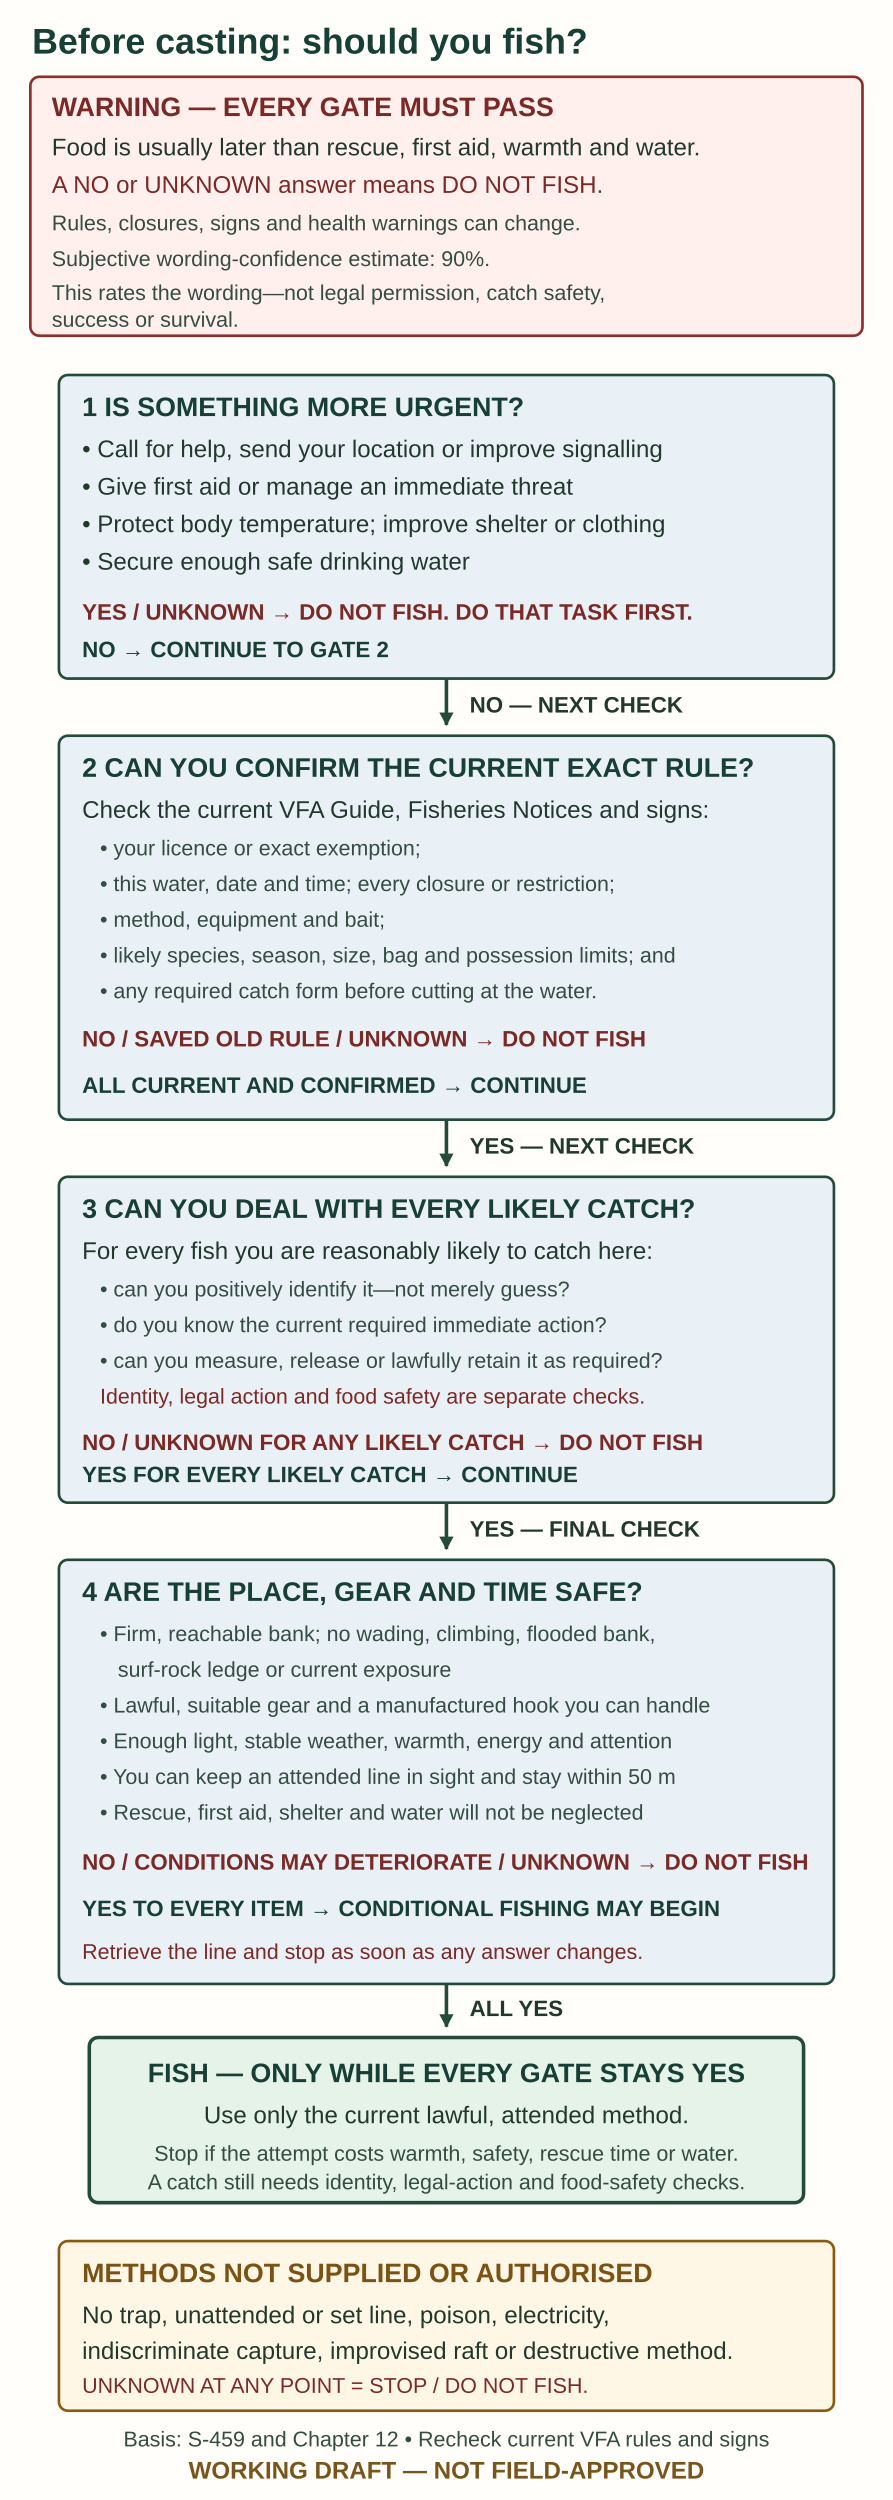
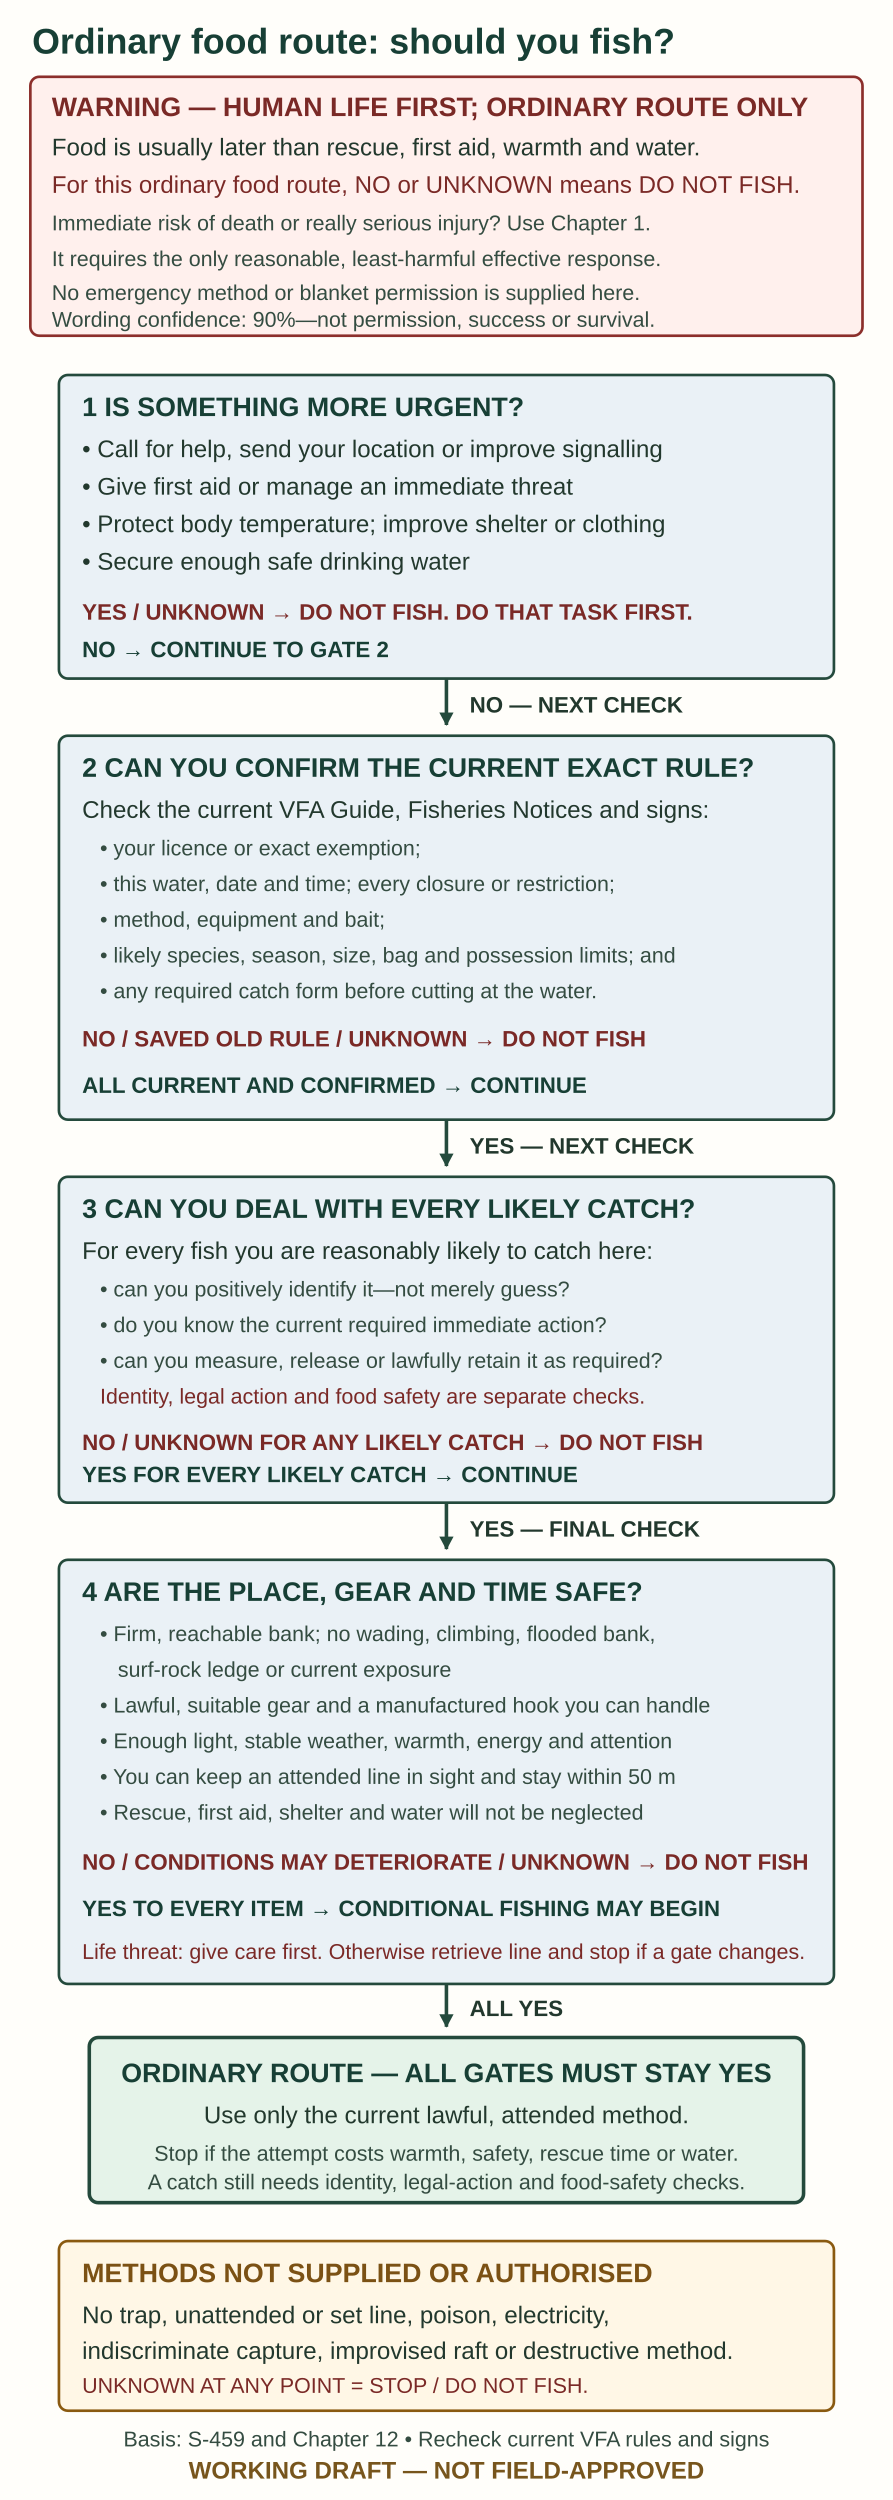
<svg xmlns="http://www.w3.org/2000/svg" width="1000" height="2800" viewBox="0 0 1000 2800" role="img" aria-labelledby="title desc">
  <defs>
    <marker id="arrow" markerUnits="userSpaceOnUse" markerWidth="16" markerHeight="16" refX="14" refY="8" orient="auto">
      <path d="M0 0 L15 8 L0 16 Z" fill="#244a3c" />
    </marker>
    <style>
      .bg{fill:#fffefa}.box{fill:#f3f6f3;stroke:#244a3c;stroke-width:3}.decision{fill:#eaf1f6;stroke:#244a3c;stroke-width:3}.warning{fill:#fff0ed;stroke:#8c2f2b;stroke-width:3}.caution{fill:#fff7e6;stroke:#8a5a10;stroke-width:3}.go{fill:#e5f3e9;stroke:#244a3c;stroke-width:4}.path{fill:none;stroke:#244a3c;stroke-width:4;marker-end:url(#arrow)}.title{font:700 40px Arial,sans-serif;fill:#173f35}.head{font:700 30px Arial,sans-serif;fill:#173f35}.body{font:27px Arial,sans-serif;fill:#22382d}.small{font:24px Arial,sans-serif;fill:#344c41}.branch{font:700 25px Arial,sans-serif;fill:#22382d}.red{fill:#7a2926}.amber{fill:#7b5114}.green{fill:#173f35}
    </style>
  </defs>
  <rect class="bg" width="1000" height="2800" />
-   <text class="title" x="36" y="60">Before casting: should you fish?</text>
+   <text class="title" x="36" y="60">Ordinary food route: should you fish?</text>
  <rect class="warning" x="34" y="86" width="932" height="290" rx="10" />
-   <text class="head red" x="58" y="130">WARNING — EVERY GATE MUST PASS</text>
+   <text class="head red" x="58" y="130">WARNING — HUMAN LIFE FIRST; ORDINARY ROUTE ONLY</text>
  <text class="body" x="58" y="174">Food is usually later than rescue, first aid, warmth and water.</text>
-   <text class="body red" x="58" y="216">A NO or UNKNOWN answer means DO NOT FISH.</text>
-   <text class="small" x="58" y="258">Rules, closures, signs and health warnings can change.</text>
-   <text class="small" x="58" y="298">Subjective wording-confidence estimate: 90%.</text>
-   <text class="small" x="58" y="336">This rates the wording—not legal permission, catch safety,</text>
-   <text class="small" x="58" y="366">success or survival.</text>
+   <text class="body red" x="58" y="216">For this ordinary food route, NO or UNKNOWN means DO NOT FISH.</text>
+   <text class="small" x="58" y="258">Immediate risk of death or really serious injury? Use Chapter 1.</text>
+   <text class="small" x="58" y="298">It requires the only reasonable, least-harmful effective response.</text>
+   <text class="small" x="58" y="336">No emergency method or blanket permission is supplied here.</text>
+   <text class="small" x="58" y="366">Wording confidence: 90%—not permission, success or survival.</text>
  <rect class="decision" x="66" y="420" width="868" height="340" rx="10" />
  <text class="head" x="92" y="466">1  IS SOMETHING MORE URGENT?</text>
  <text class="body" x="92" y="512">• Call for help, send your location or improve signalling</text>
  <text class="body" x="92" y="554">• Give first aid or manage an immediate threat</text>
  <text class="body" x="92" y="596">• Protect body temperature; improve shelter or clothing</text>
  <text class="body" x="92" y="638">• Secure enough safe drinking water</text>
  <text class="branch red" x="92" y="694">YES / UNKNOWN → DO NOT FISH. DO THAT TASK FIRST.</text>
  <text class="branch green" x="92" y="736">NO → CONTINUE TO GATE 2</text>
  <path class="path" d="M500 760 V812" />
  <text class="branch" x="526" y="798">NO — NEXT CHECK</text>
  <rect class="decision" x="66" y="824" width="868" height="430" rx="10" />
  <text class="head" x="92" y="870">2  CAN YOU CONFIRM THE CURRENT EXACT RULE?</text>
  <text class="body" x="92" y="916">Check the current VFA Guide, Fisheries Notices and signs:</text>
  <text class="small" x="112" y="958">• your licence or exact exemption;</text>
  <text class="small" x="112" y="998">• this water, date and time; every closure or restriction;</text>
  <text class="small" x="112" y="1038">• method, equipment and bait;</text>
  <text class="small" x="112" y="1078">• likely species, season, size, bag and possession limits; and</text>
  <text class="small" x="112" y="1118">• any required catch form before cutting at the water.</text>
  <text class="branch red" x="92" y="1172">NO / SAVED OLD RULE / UNKNOWN → DO NOT FISH</text>
  <text class="branch green" x="92" y="1224">ALL CURRENT AND CONFIRMED → CONTINUE</text>
  <path class="path" d="M500 1254 V1306" />
  <text class="branch" x="526" y="1292">YES — NEXT CHECK</text>
  <rect class="decision" x="66" y="1318" width="868" height="365" rx="10" />
  <text class="head" x="92" y="1364">3  CAN YOU DEAL WITH EVERY LIKELY CATCH?</text>
  <text class="body" x="92" y="1410">For every fish you are reasonably likely to catch here:</text>
  <text class="small" x="112" y="1452">• can you positively identify it—not merely guess?</text>
  <text class="small" x="112" y="1492">• do you know the current required immediate action?</text>
  <text class="small" x="112" y="1532">• can you measure, release or lawfully retain it as required?</text>
  <text class="small red" x="112" y="1572">Identity, legal action and food safety are separate checks.</text>
  <text class="branch red" x="92" y="1624">NO / UNKNOWN FOR ANY LIKELY CATCH → DO NOT FISH</text>
  <text class="branch green" x="92" y="1660">YES FOR EVERY LIKELY CATCH → CONTINUE</text>
  <path class="path" d="M500 1683 V1735" />
  <text class="branch" x="526" y="1721">YES — FINAL CHECK</text>
  <rect class="decision" x="66" y="1747" width="868" height="475" rx="10" />
  <text class="head" x="92" y="1793">4  ARE THE PLACE, GEAR AND TIME SAFE?</text>
  <text class="small" x="112" y="1838">• Firm, reachable bank; no wading, climbing, flooded bank,</text>
  <text class="small" x="132" y="1878">surf-rock ledge or current exposure</text>
  <text class="small" x="112" y="1918">• Lawful, suitable gear and a manufactured hook you can handle</text>
  <text class="small" x="112" y="1958">• Enough light, stable weather, warmth, energy and attention</text>
  <text class="small" x="112" y="1998">• You can keep an attended line in sight and stay within 50 m</text>
  <text class="small" x="112" y="2038">• Rescue, first aid, shelter and water will not be neglected</text>
  <text class="branch red" x="92" y="2094">NO / CONDITIONS MAY DETERIORATE / UNKNOWN → DO NOT FISH</text>
  <text class="branch green" x="92" y="2146">YES TO EVERY ITEM → CONDITIONAL FISHING MAY BEGIN</text>
-   <text class="small red" x="92" y="2194">Retrieve the line and stop as soon as any answer changes.</text>
+   <text class="small red" x="92" y="2194">Life threat: give care first. Otherwise retrieve line and stop if a gate changes.</text>
  <path class="path" d="M500 2222 V2270" />
  <text class="branch" x="526" y="2258">ALL YES</text>
  <rect class="go" x="100" y="2282" width="800" height="185" rx="10" />
-   <text class="head green" x="500" y="2332" text-anchor="middle">FISH — ONLY WHILE EVERY GATE STAYS YES</text>
+   <text class="head green" x="500" y="2332" text-anchor="middle">ORDINARY ROUTE — ALL GATES MUST STAY YES</text>
  <text class="body" x="500" y="2378" text-anchor="middle">Use only the current lawful, attended method.</text>
  <text class="small" x="500" y="2420" text-anchor="middle">Stop if the attempt costs warmth, safety, rescue time or water.</text>
  <text class="small" x="500" y="2452" text-anchor="middle">A catch still needs identity, legal-action and food-safety checks.</text>
  <rect class="caution" x="66" y="2510" width="868" height="190" rx="10" />
  <text class="head amber" x="92" y="2556">METHODS NOT SUPPLIED OR AUTHORISED</text>
  <text class="body" x="92" y="2602">No trap, unattended or set line, poison, electricity,</text>
  <text class="body" x="92" y="2642">indiscriminate capture, improvised raft or destructive method.</text>
  <text class="small red" x="92" y="2680">UNKNOWN AT ANY POINT = STOP / DO NOT FISH.</text>
  <text x="500" y="2740" text-anchor="middle" font-family="Arial,sans-serif" font-size="24" fill="#344c41">Basis: S-459 and Chapter 12 • Recheck current VFA rules and signs</text>
  <text x="500" y="2776" text-anchor="middle" font-family="Arial,sans-serif" font-size="27" font-weight="700" fill="#77551c">WORKING DRAFT — NOT FIELD-APPROVED</text>
</svg>
